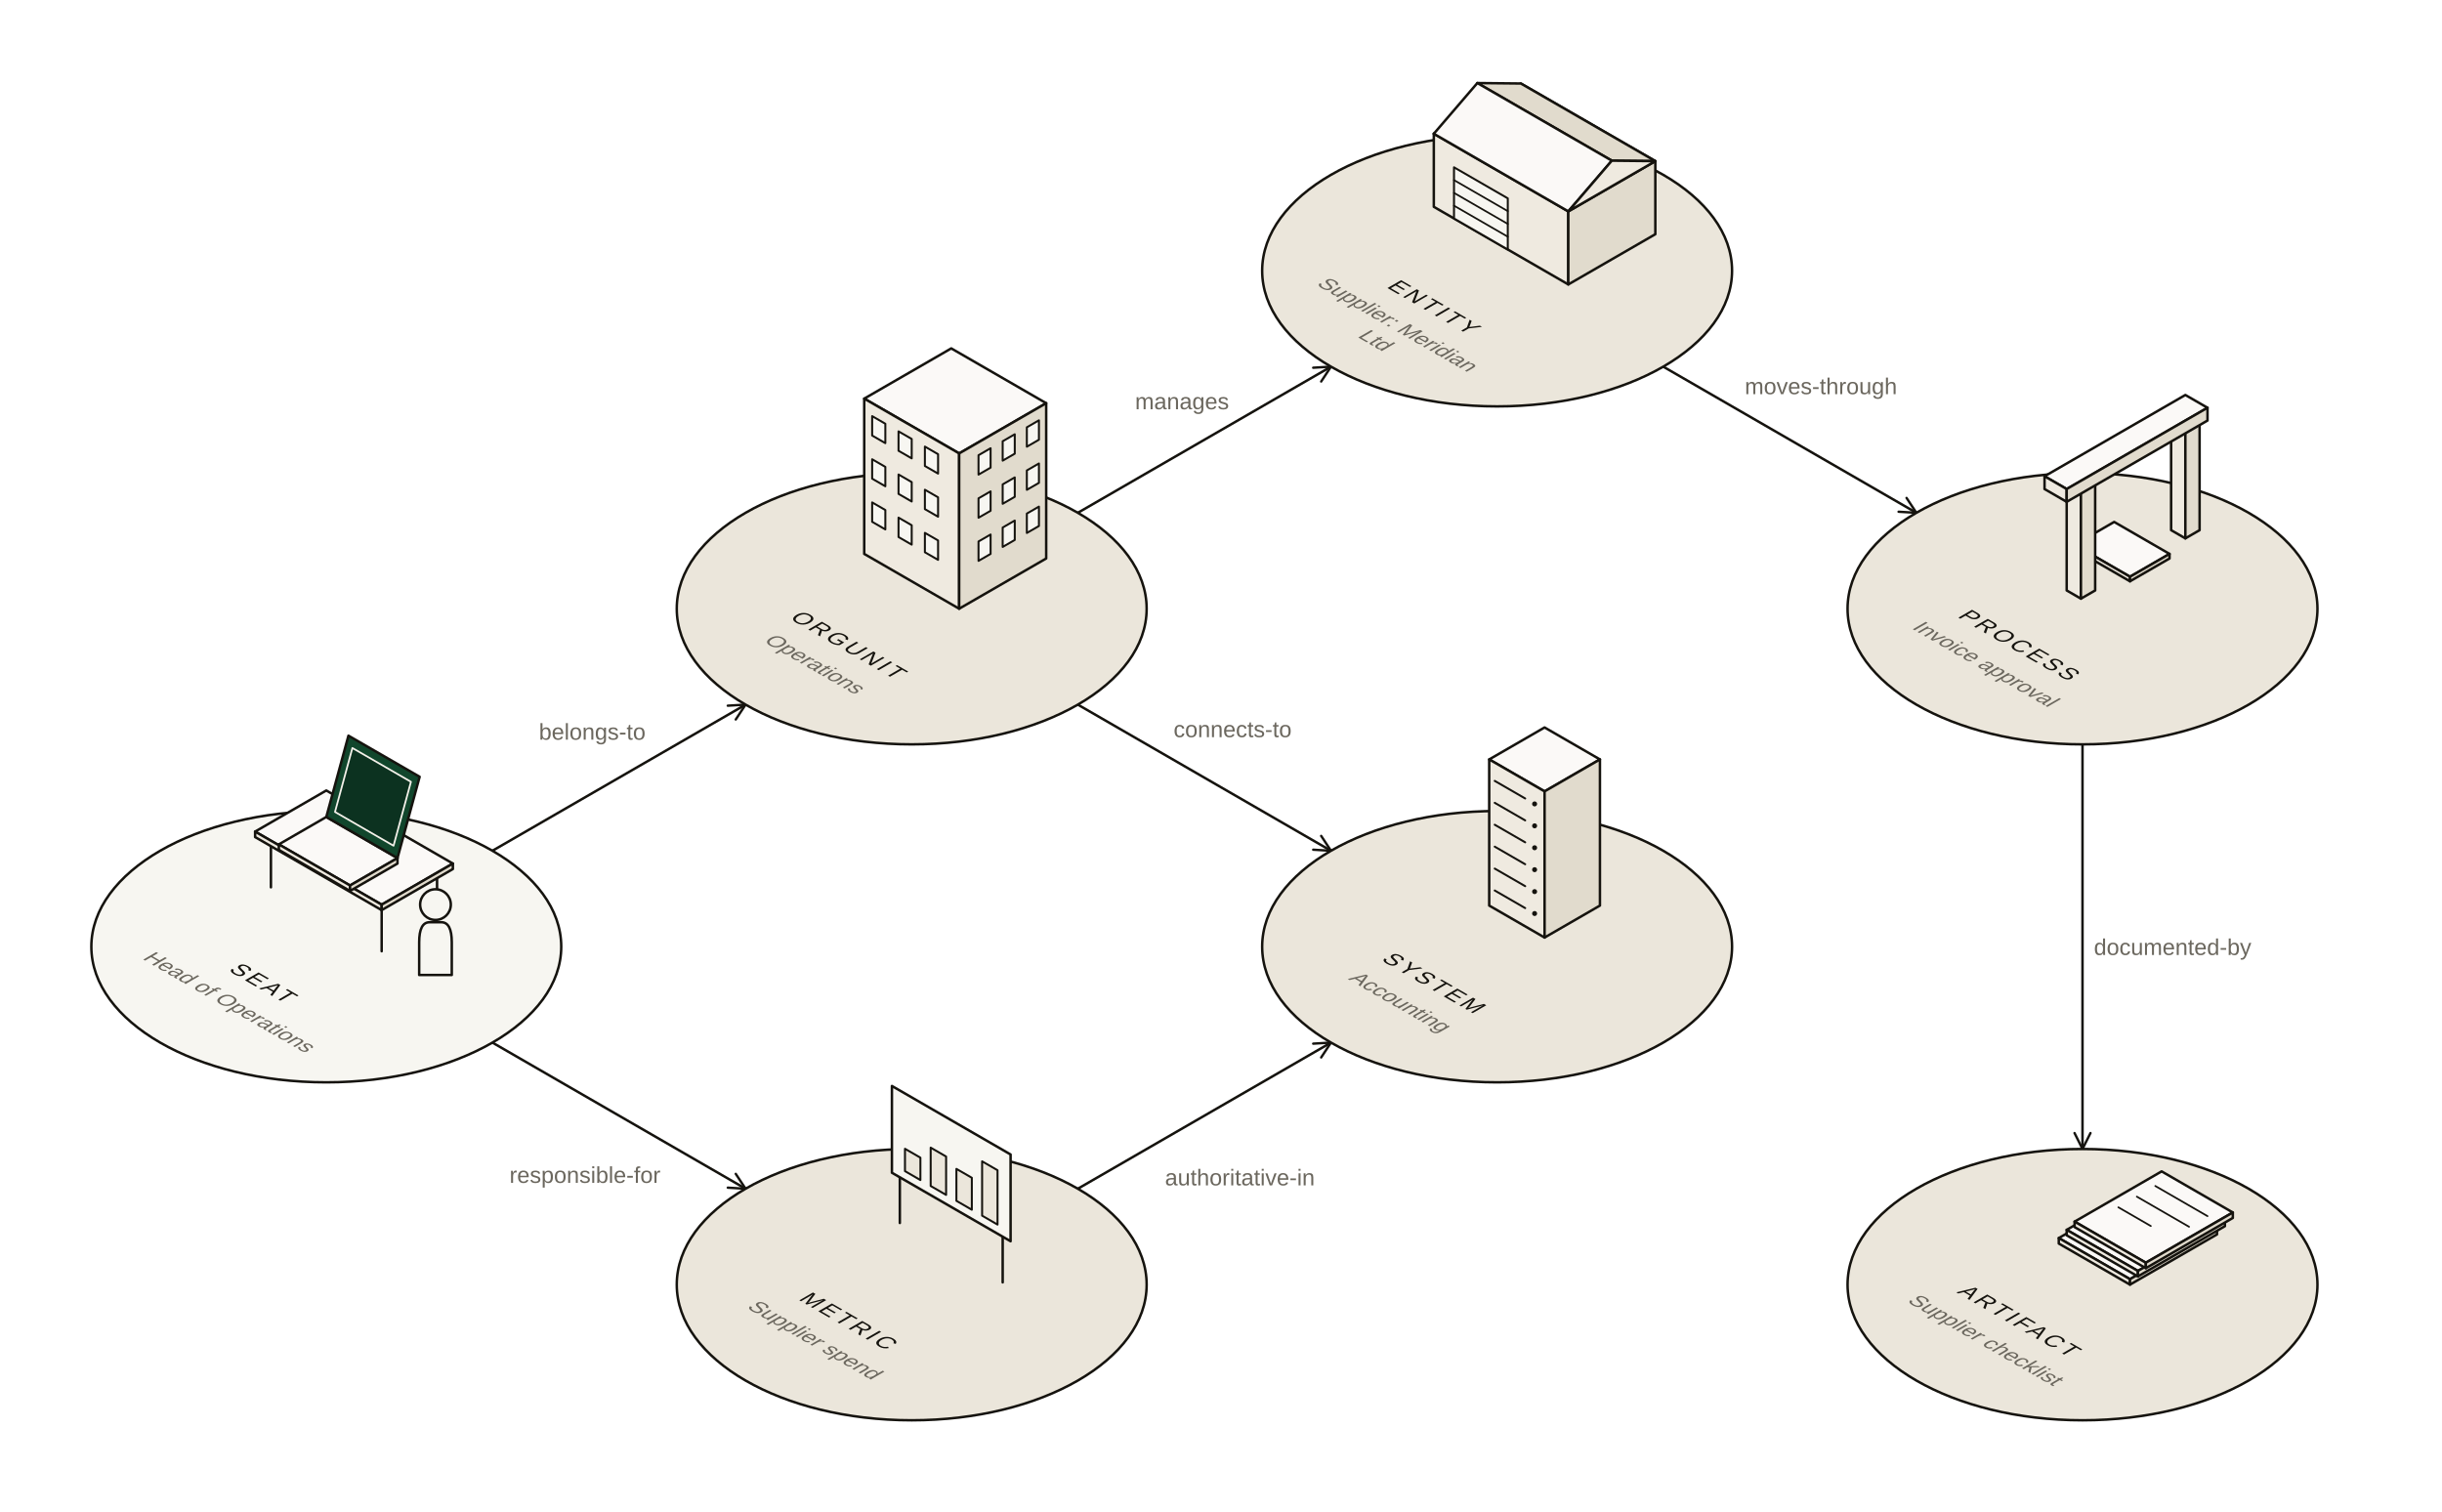
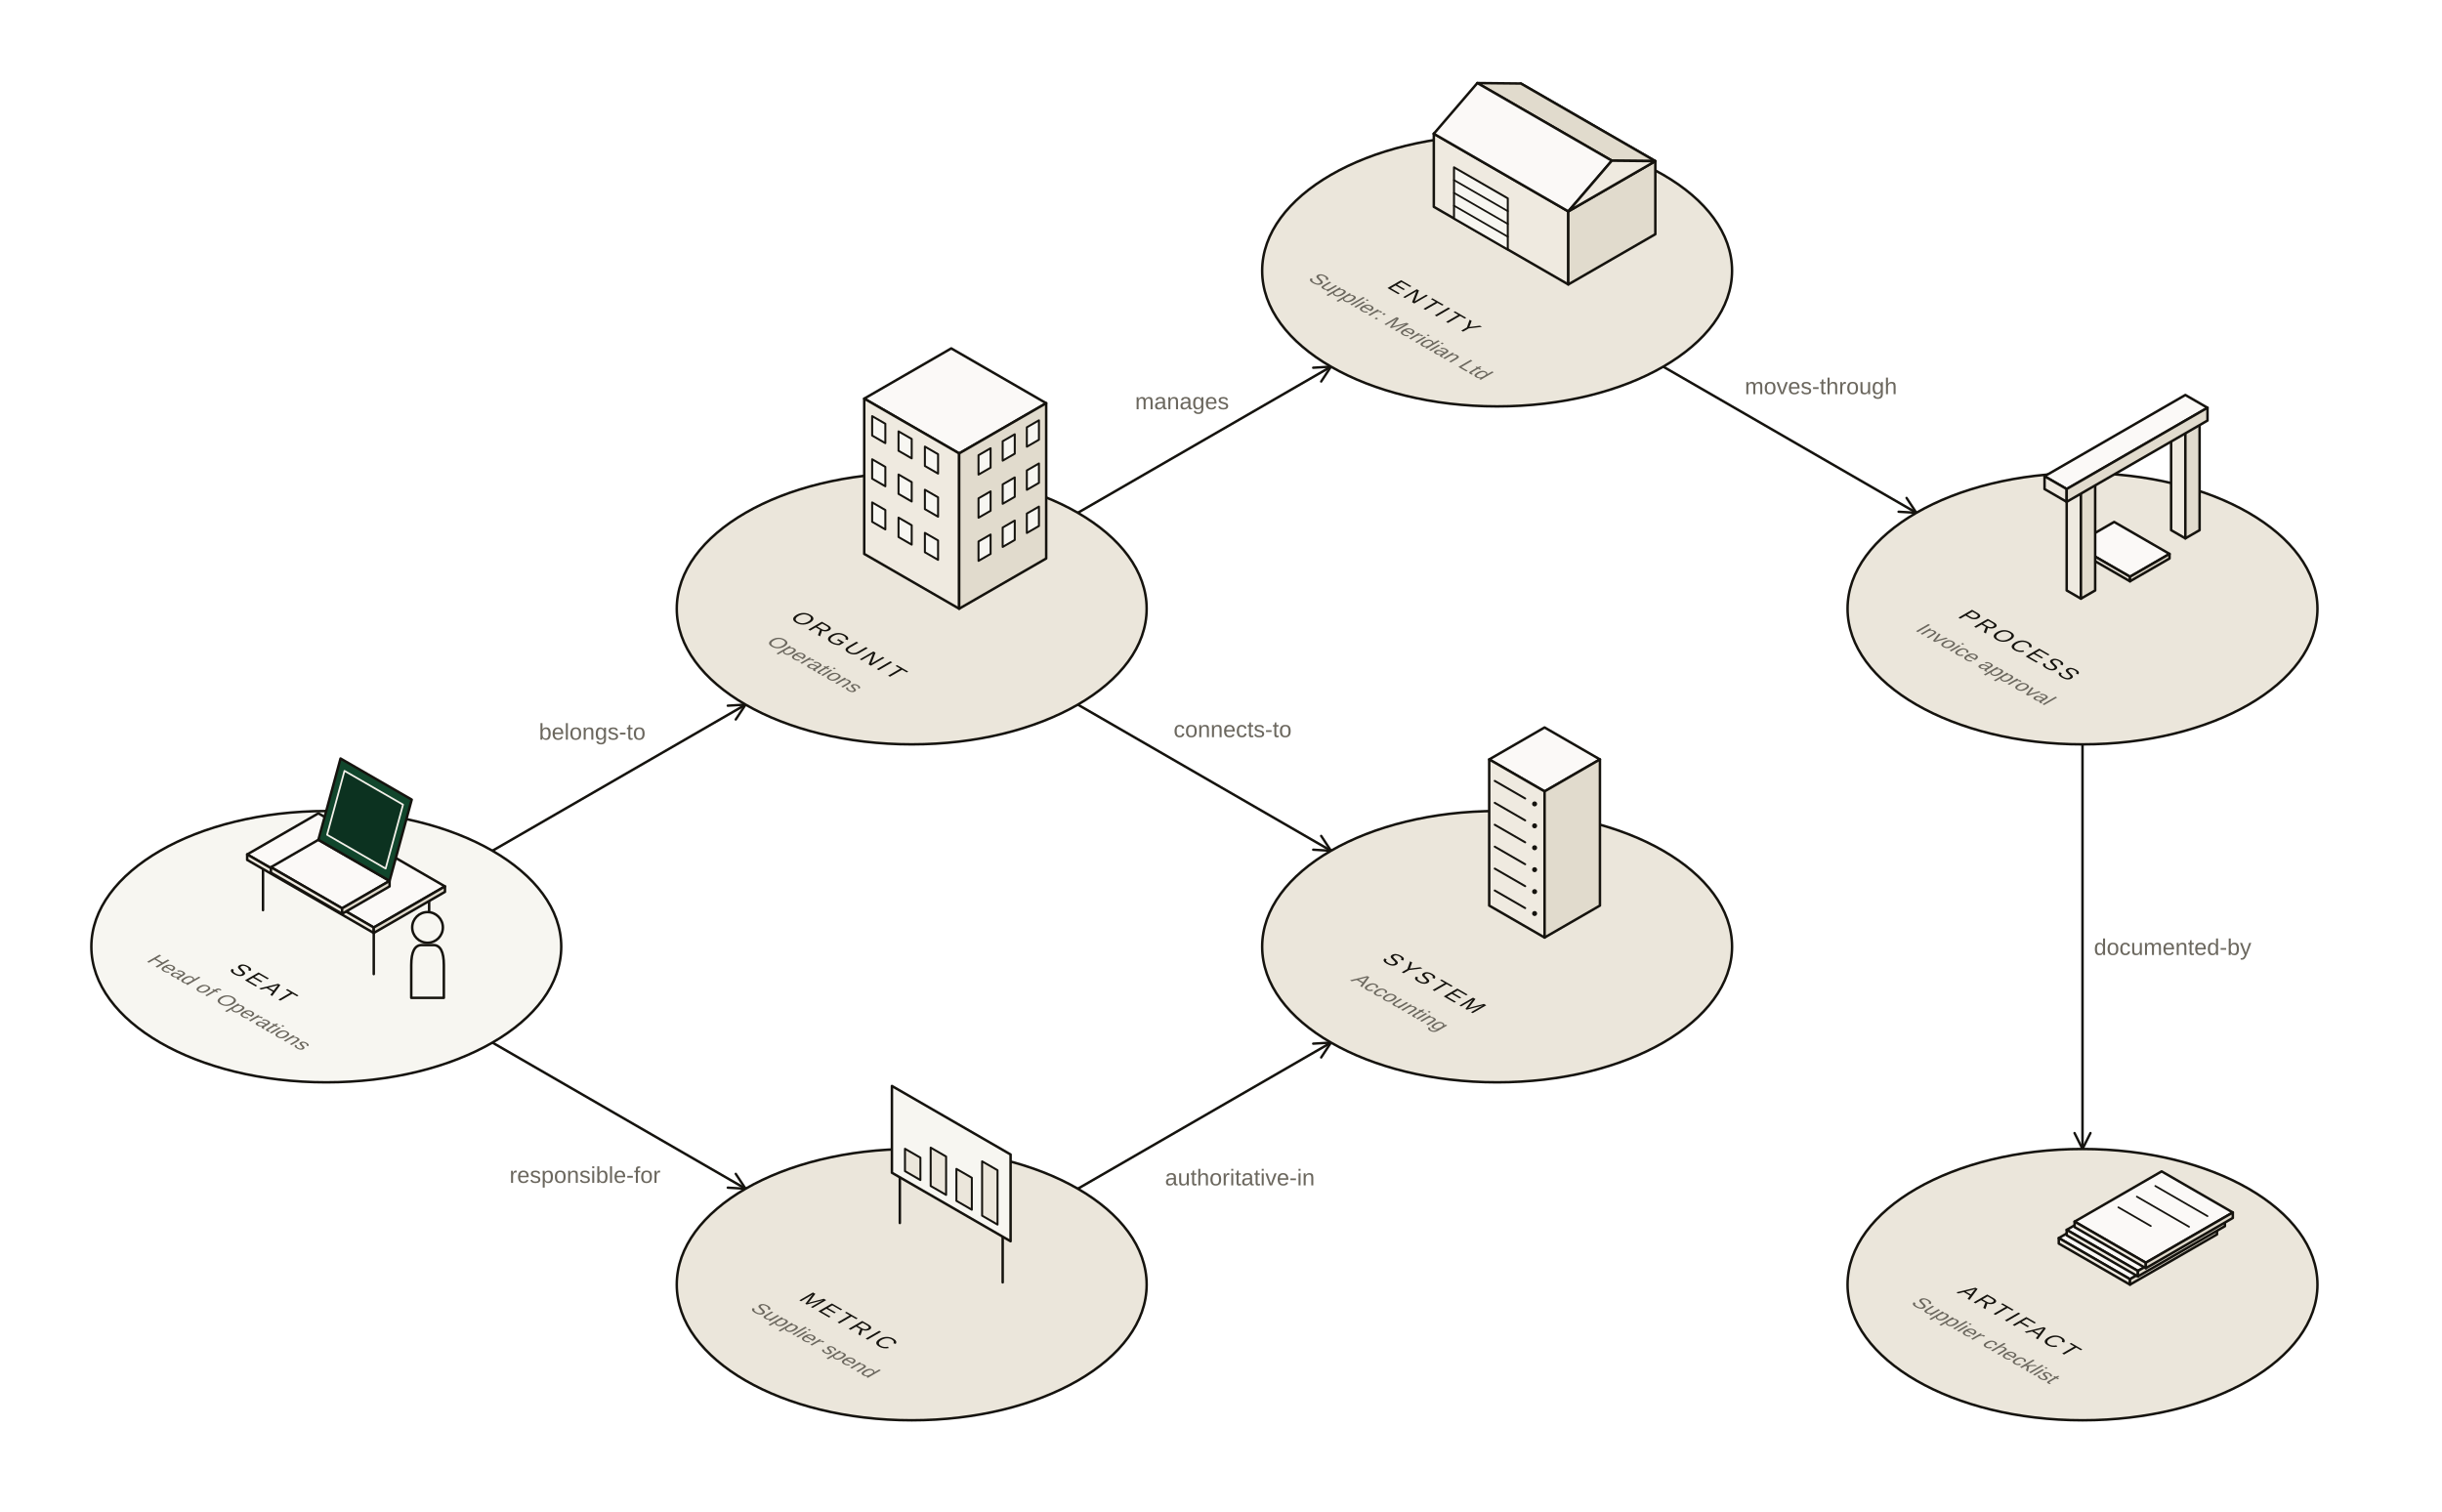
<svg xmlns="http://www.w3.org/2000/svg" viewBox="-157.17 -456.02 1176.26 728.16" width="100%" role="img" aria-labelledby="company-ontology-t company-ontology-d" style="display:block;height:auto;max-width:100%" stroke-linejoin="round" stroke-linecap="round">
  <defs>
    <marker id="arrow" viewBox="0 0 10 10" refX="9" refY="5" markerWidth="8" markerHeight="8" orient="auto-start-reverse">
      <path d="M1,1 L9,5 L1,9" fill="none" stroke="#15130e" stroke-width="1.2" stroke-linejoin="round" />
    </marker>
    <marker id="arrow-accent" viewBox="0 0 10 10" refX="9" refY="5" markerWidth="8" markerHeight="8" orient="auto-start-reverse">
      <path d="M1,1 L9,5 L1,9" fill="none" stroke="#11462c" stroke-width="1.3" stroke-linejoin="round" />
    </marker>
  </defs>
  <line x1="80.02" y1="-46.2" x2="201.96" y2="-116.6" stroke="#15130e" stroke-width="1.2" marker-end="url(#arrow)" />
  <line x1="80.02" y1="46.2" x2="201.96" y2="116.6" stroke="#15130e" stroke-width="1.2" marker-end="url(#arrow)" />
  <line x1="362" y1="116.6" x2="483.94" y2="46.2" stroke="#15130e" stroke-width="1.2" marker-end="url(#arrow)" />
  <line x1="362" y1="-116.6" x2="483.94" y2="-46.2" stroke="#15130e" stroke-width="1.2" marker-end="url(#arrow)" />
  <line x1="362" y1="-209" x2="483.94" y2="-279.4" stroke="#15130e" stroke-width="1.2" marker-end="url(#arrow)" />
  <line x1="643.98" y1="-279.4" x2="765.91" y2="-209" stroke="#15130e" stroke-width="1.2" marker-end="url(#arrow)" />
  <line x1="845.93" y1="-97.46" x2="845.93" y2="97.46" stroke="#15130e" stroke-width="1.2" marker-end="url(#arrow)" />
  <ellipse cx="563.96" cy="-325.6" rx="113.17" ry="65.34" fill="#ebe6db" stroke="#15130e" stroke-width="1.2" />
  <ellipse cx="281.98" cy="-162.8" rx="113.17" ry="65.34" fill="#ebe6db" stroke="#15130e" stroke-width="1.2" />
  <ellipse cx="845.93" cy="-162.8" rx="113.17" ry="65.34" fill="#ebe6db" stroke="#15130e" stroke-width="1.2" />
  <polygon points="575.39,-415.8 640.17,-378.4 598.25,-354.2 533.47,-391.6" fill="#fbf9f7" stroke="#15130e" stroke-width="1.2" />
  <polygon points="533.47,-391.6 598.25,-354.2 598.25,-319 533.47,-356.4" fill="#efeae0" stroke="#15130e" stroke-width="1.2" />
  <polygon points="640.17,-378.4 598.25,-354.2 598.25,-319 640.17,-343.2" fill="#e1dbcd" stroke="#15130e" stroke-width="1.2" />
  <polygon points="575.39,-415.8 554.43,-416.02 619.21,-378.62 640.17,-378.4" fill="#e1dbcd" stroke="#15130e" stroke-width="1.2" />
  <polygon points="554.43,-416.02 533.47,-391.6 598.25,-354.2 619.21,-378.62" fill="#fbf9f7" stroke="#15130e" stroke-width="1.2" />
  <polygon points="640.17,-378.4 619.21,-378.62 598.25,-354.2" fill="#efeae0" stroke="#15130e" stroke-width="1.2" />
  <polygon points="543.19,-350.79 569.1,-335.83 569.1,-360.47 543.19,-375.43" fill="#f7f6f1" stroke="#15130e" stroke-width="0.96" />
  <line x1="543.19" y1="-356.95" x2="569.1" y2="-341.99" stroke="#15130e" stroke-width="0.84" />
  <line x1="543.19" y1="-363.11" x2="569.1" y2="-348.15" stroke="#15130e" stroke-width="0.84" />
  <line x1="543.19" y1="-369.27" x2="569.1" y2="-354.31" stroke="#15130e" stroke-width="0.84" />
  <ellipse cx="0" cy="0" rx="113.17" ry="65.34" fill="#f7f6f1" stroke="#15130e" stroke-width="1.2" />
  <ellipse cx="563.96" cy="0" rx="113.17" ry="65.34" fill="#ebe6db" stroke="#15130e" stroke-width="1.2" />
  <polygon points="861.18,-204.6 887.85,-189.2 868.8,-178.2 842.12,-193.6" fill="#fbf9f7" stroke="#15130e" stroke-width="1.2" />
  <polygon points="842.12,-193.6 868.8,-178.2 868.8,-176 842.12,-191.4" fill="#efeae0" stroke="#15130e" stroke-width="1.2" />
  <polygon points="887.85,-189.2 868.8,-178.2 868.8,-176 887.85,-187" fill="#e1dbcd" stroke="#15130e" stroke-width="1.2" />
  <polygon points="301.03,-288.2 346.76,-261.8 304.84,-237.6 259.11,-264" fill="#fbf9f7" stroke="#15130e" stroke-width="1.2" />
  <polygon points="259.11,-264 304.84,-237.6 304.84,-162.8 259.11,-189.2" fill="#efeae0" stroke="#15130e" stroke-width="1.2" />
  <polygon points="346.76,-261.8 304.84,-237.6 304.84,-162.8 346.76,-187" fill="#e1dbcd" stroke="#15130e" stroke-width="1.2" />
  <polygon points="262.93,-246.22 269.28,-242.55 269.28,-251.9 262.93,-255.57" fill="#f7f6f1" stroke="#15130e" stroke-width="0.96" />
  <polygon points="275.63,-238.88 281.98,-235.22 281.98,-244.57 275.63,-248.23" fill="#f7f6f1" stroke="#15130e" stroke-width="0.96" />
  <polygon points="288.33,-231.55 294.68,-227.88 294.68,-237.23 288.33,-240.9" fill="#f7f6f1" stroke="#15130e" stroke-width="0.96" />
  <polygon points="343.26,-244.2 337.44,-240.84 337.44,-250.19 343.26,-253.55" fill="#f7f6f1" stroke="#15130e" stroke-width="0.96" />
  <polygon points="331.62,-237.48 325.8,-234.12 325.8,-243.47 331.62,-246.83" fill="#f7f6f1" stroke="#15130e" stroke-width="0.96" />
  <polygon points="319.98,-230.76 314.16,-227.39 314.16,-236.74 319.98,-240.11" fill="#f7f6f1" stroke="#15130e" stroke-width="0.96" />
  <polygon points="262.93,-225.44 269.28,-221.77 269.28,-231.12 262.93,-234.79" fill="#f7f6f1" stroke="#15130e" stroke-width="0.96" />
  <polygon points="275.63,-218.11 281.98,-214.44 281.98,-223.79 275.63,-227.46" fill="#f7f6f1" stroke="#15130e" stroke-width="0.96" />
  <polygon points="288.33,-210.77 294.68,-207.11 294.68,-216.46 288.33,-220.12" fill="#f7f6f1" stroke="#15130e" stroke-width="0.96" />
  <polygon points="343.26,-223.42 337.44,-220.06 337.44,-229.41 343.26,-232.77" fill="#f7f6f1" stroke="#15130e" stroke-width="0.96" />
  <polygon points="331.62,-216.7 325.8,-213.34 325.8,-222.69 331.62,-226.05" fill="#f7f6f1" stroke="#15130e" stroke-width="0.96" />
  <polygon points="319.98,-209.98 314.16,-206.62 314.16,-215.97 319.98,-219.33" fill="#f7f6f1" stroke="#15130e" stroke-width="0.96" />
  <polygon points="262.93,-204.66 269.28,-200.99 269.28,-210.34 262.93,-214.01" fill="#f7f6f1" stroke="#15130e" stroke-width="0.96" />
  <polygon points="275.63,-197.33 281.98,-193.66 281.98,-203.01 275.63,-206.68" fill="#f7f6f1" stroke="#15130e" stroke-width="0.96" />
  <polygon points="288.33,-189.99 294.68,-186.33 294.68,-195.68 288.33,-199.34" fill="#f7f6f1" stroke="#15130e" stroke-width="0.96" />
  <polygon points="343.26,-202.64 337.44,-199.28 337.44,-208.63 343.26,-211.99" fill="#f7f6f1" stroke="#15130e" stroke-width="0.96" />
  <polygon points="331.62,-195.92 325.8,-192.56 325.8,-201.91 331.62,-205.27" fill="#f7f6f1" stroke="#15130e" stroke-width="0.96" />
  <polygon points="319.98,-189.2 314.16,-185.84 314.16,-195.19 319.98,-198.55" fill="#f7f6f1" stroke="#15130e" stroke-width="0.96" />
  <polygon points="895.47,-257.4 902.33,-253.44 895.47,-249.48 888.61,-253.44" fill="#fbf9f7" stroke="#15130e" stroke-width="1.2" />
  <polygon points="888.61,-253.44 895.47,-249.48 895.47,-196.68 888.61,-200.64" fill="#efeae0" stroke="#15130e" stroke-width="1.2" />
  <polygon points="902.33,-253.44 895.47,-249.48 895.47,-196.68 902.33,-200.64" fill="#e1dbcd" stroke="#15130e" stroke-width="1.2" />
  <polygon points="845.17,-228.36 852.03,-224.4 845.17,-220.44 838.31,-224.4" fill="#fbf9f7" stroke="#15130e" stroke-width="1.2" />
  <polygon points="838.31,-224.4 845.17,-220.44 845.17,-167.64 838.31,-171.6" fill="#efeae0" stroke="#15130e" stroke-width="1.2" />
  <polygon points="852.03,-224.4 845.17,-220.44 845.17,-167.64 852.03,-171.6" fill="#e1dbcd" stroke="#15130e" stroke-width="1.2" />
  <polygon points="895.47,-265.76 906.14,-259.6 838.31,-220.44 827.64,-226.6" fill="#fbf9f7" stroke="#15130e" stroke-width="1.2" />
  <polygon points="827.64,-226.6 838.31,-220.44 838.31,-214.28 827.64,-220.44" fill="#efeae0" stroke="#15130e" stroke-width="1.2" />
  <polygon points="906.14,-259.6 838.31,-220.44 838.31,-214.28 906.14,-253.44" fill="#e1dbcd" stroke="#15130e" stroke-width="1.2" />
  <ellipse cx="281.98" cy="162.8" rx="113.17" ry="65.34" fill="#ebe6db" stroke="#15130e" stroke-width="1.2" />
  <ellipse cx="845.93" cy="162.8" rx="113.17" ry="65.34" fill="#ebe6db" stroke="#15130e" stroke-width="1.2" />
  <polygon points="586.82,-105.6 613.49,-90.2 586.82,-74.8 560.15,-90.2" fill="#fbf9f7" stroke="#15130e" stroke-width="1.2" />
  <polygon points="560.15,-90.2 586.82,-74.8 586.82,-4.4 560.15,-19.8" fill="#efeae0" stroke="#15130e" stroke-width="1.2" />
  <polygon points="613.49,-90.2 586.82,-74.8 586.82,-4.4 613.49,-19.8" fill="#e1dbcd" stroke="#15130e" stroke-width="1.2" />
  <line x1="562.81" y1="-27.06" x2="577.48" y2="-18.59" stroke="#15130e" stroke-width="0.96" />
  <ellipse cx="582.02" cy="-15.97" rx="1.21" ry="1.21" fill="#15130e" stroke="none" stroke-width="1.2" />
  <line x1="562.81" y1="-37.62" x2="577.48" y2="-29.15" stroke="#15130e" stroke-width="0.96" />
  <ellipse cx="582.02" cy="-26.53" rx="1.21" ry="1.21" fill="#15130e" stroke="none" stroke-width="1.2" />
  <line x1="562.81" y1="-48.18" x2="577.48" y2="-39.71" stroke="#15130e" stroke-width="0.96" />
  <ellipse cx="582.02" cy="-37.09" rx="1.21" ry="1.21" fill="#15130e" stroke="none" stroke-width="1.2" />
  <line x1="562.81" y1="-58.74" x2="577.48" y2="-50.27" stroke="#15130e" stroke-width="0.96" />
  <ellipse cx="582.02" cy="-47.65" rx="1.21" ry="1.21" fill="#15130e" stroke="none" stroke-width="1.2" />
  <line x1="562.81" y1="-69.3" x2="577.48" y2="-60.83" stroke="#15130e" stroke-width="0.96" />
  <ellipse cx="582.02" cy="-58.21" rx="1.21" ry="1.21" fill="#15130e" stroke="none" stroke-width="1.2" />
  <line x1="562.81" y1="-79.86" x2="577.48" y2="-71.39" stroke="#15130e" stroke-width="0.96" />
  <ellipse cx="582.02" cy="-68.77" rx="1.21" ry="1.21" fill="#15130e" stroke="none" stroke-width="1.2" />
-   <line x1="0" y1="-44" x2="0" y2="-68.2" stroke="#15130e" stroke-width="1.2" />
-   <line x1="53.35" y1="-13.2" x2="53.35" y2="-37.4" stroke="#15130e" stroke-width="1.2" />
-   <line x1="-26.67" y1="-28.6" x2="-26.67" y2="-52.8" stroke="#15130e" stroke-width="1.2" />
-   <line x1="26.67" y1="2.2" x2="26.67" y2="-22" stroke="#15130e" stroke-width="1.2" />
-   <polygon points="0,-75.24 60.97,-40.04 26.67,-20.24 -34.29,-55.44" fill="#fbf9f7" stroke="#15130e" stroke-width="1.2" />
-   <polygon points="-34.29,-55.44 26.67,-20.24 26.67,-17.6 -34.29,-52.8" fill="#efeae0" stroke="#15130e" stroke-width="1.2" />
-   <polygon points="60.97,-40.04 26.67,-20.24 26.67,-17.6 60.97,-37.4" fill="#e1dbcd" stroke="#15130e" stroke-width="1.2" />
-   <polygon points="0,-62.48 34.29,-42.68 11.43,-29.48 -22.86,-49.28" fill="#fbf9f7" stroke="#15130e" stroke-width="1.2" />
-   <polygon points="-22.86,-49.28 11.43,-29.48 11.43,-26.84 -22.86,-46.64" fill="#efeae0" stroke="#15130e" stroke-width="1.2" />
-   <polygon points="34.29,-42.68 11.43,-29.48 11.43,-26.84 34.29,-40.04" fill="#e1dbcd" stroke="#15130e" stroke-width="1.2" />
-   <polygon points="0,-62.48 34.29,-42.68 44.96,-81.84 10.67,-101.64" fill="#11462c" stroke="#15130e" stroke-width="1.2" />
-   <polygon points="4.19,-64.9 32.39,-48.62 40.77,-79.42 12.57,-95.7" fill="#0c3220" stroke="#f4f1ea" stroke-width="0.84" />
-   <path d="M44.74,13.64 L44.74,-2.11 Q44.74,-11.77 49.76,-11.77 L55.42,-11.77 Q60.44,-11.77 60.44,-2.11 L60.44,13.64 Z" fill="#f7f6f1" stroke="#15130e" stroke-width="1.2" />
-   <ellipse cx="52.59" cy="-20.27" rx="7.39" ry="7.39" fill="#f7f6f1" stroke="#15130e" stroke-width="1.2" />
+   <line x1="-3.81" y1="-33" x2="-3.81" y2="-57.2" stroke="#15130e" stroke-width="1.2" />
+   <line x1="49.54" y1="-2.2" x2="49.54" y2="-26.4" stroke="#15130e" stroke-width="1.2" />
+   <line x1="-30.48" y1="-17.6" x2="-30.48" y2="-41.8" stroke="#15130e" stroke-width="1.2" />
+   <line x1="22.86" y1="13.2" x2="22.86" y2="-11" stroke="#15130e" stroke-width="1.2" />
+   <polygon points="-3.81,-64.24 57.16,-29.04 22.86,-9.24 -38.11,-44.44" fill="#fbf9f7" stroke="#15130e" stroke-width="1.2" />
+   <polygon points="-38.11,-44.44 22.86,-9.24 22.86,-6.6 -38.11,-41.8" fill="#efeae0" stroke="#15130e" stroke-width="1.2" />
+   <polygon points="57.16,-29.04 22.86,-9.24 22.86,-6.6 57.16,-26.4" fill="#e1dbcd" stroke="#15130e" stroke-width="1.2" />
+   <polygon points="-3.81,-51.48 30.48,-31.68 7.62,-18.48 -26.67,-38.28" fill="#fbf9f7" stroke="#15130e" stroke-width="1.2" />
+   <polygon points="-26.67,-38.28 7.62,-18.48 7.62,-15.84 -26.67,-35.64" fill="#efeae0" stroke="#15130e" stroke-width="1.2" />
+   <polygon points="30.48,-31.68 7.62,-18.48 7.62,-15.84 30.48,-29.04" fill="#e1dbcd" stroke="#15130e" stroke-width="1.2" />
+   <polygon points="-3.81,-51.48 30.48,-31.68 41.15,-70.84 6.86,-90.64" fill="#11462c" stroke="#15130e" stroke-width="1.2" />
+   <polygon points="0.38,-53.9 28.58,-37.62 36.96,-68.42 8.76,-84.7" fill="#0c3220" stroke="#f4f1ea" stroke-width="0.84" />
+   <path d="M40.92,24.64 L40.92,8.89 Q40.92,-0.77 45.94,-0.77 L51.6,-0.77 Q56.62,-0.77 56.62,8.89 L56.62,24.64 Z" fill="#f7f6f1" stroke="#15130e" stroke-width="1.2" />
+   <ellipse cx="48.77" cy="-9.27" rx="7.39" ry="7.39" fill="#f7f6f1" stroke="#15130e" stroke-width="1.2" />
  <polygon points="876.42,116.16 910.71,135.96 868.8,160.16 834.5,140.36" fill="#fbf9f7" stroke="#15130e" stroke-width="1.2" />
  <polygon points="834.5,140.36 868.8,160.16 868.8,162.8 834.5,143" fill="#efeae0" stroke="#15130e" stroke-width="1.2" />
  <polygon points="910.71,135.96 868.8,160.16 868.8,162.8 910.71,138.6" fill="#e1dbcd" stroke="#15130e" stroke-width="1.2" />
  <polygon points="880.23,112.2 914.52,132 872.61,156.2 838.31,136.4" fill="#fbf9f7" stroke="#15130e" stroke-width="1.2" />
  <polygon points="838.31,136.4 872.61,156.2 872.61,158.84 838.31,139.04" fill="#efeae0" stroke="#15130e" stroke-width="1.2" />
  <polygon points="914.52,132 872.61,156.2 872.61,158.84 914.52,134.64" fill="#e1dbcd" stroke="#15130e" stroke-width="1.2" />
  <polygon points="884.04,108.24 918.33,128.04 876.42,152.24 842.12,132.44" fill="#fbf9f7" stroke="#15130e" stroke-width="1.2" />
  <polygon points="842.12,132.44 876.42,152.24 876.42,154.88 842.12,135.08" fill="#efeae0" stroke="#15130e" stroke-width="1.2" />
  <polygon points="918.33,128.04 876.42,152.24 876.42,154.88 918.33,130.68" fill="#e1dbcd" stroke="#15130e" stroke-width="1.2" />
  <line x1="880.99" y1="115.28" x2="906.14" y2="129.8" stroke="#15130e" stroke-width="0.84" />
  <line x1="872.1" y1="120.41" x2="897.25" y2="134.93" stroke="#15130e" stroke-width="0.84" />
  <line x1="863.21" y1="125.55" x2="878.83" y2="134.57" stroke="#15130e" stroke-width="0.84" />
  <line x1="276.26" y1="133.1" x2="276.26" y2="111.1" stroke="#15130e" stroke-width="1.2" />
  <line x1="325.8" y1="161.7" x2="325.8" y2="139.7" stroke="#15130e" stroke-width="1.2" />
  <polygon points="272.45,108.9 329.61,141.9 329.61,100.1 272.45,67.1" fill="#f7f6f1" stroke="#15130e" stroke-width="1.2" />
  <polygon points="278.74,108.13 286.17,112.42 286.17,101.64 278.74,97.35" fill="#ebe6db" stroke="#15130e" stroke-width="0.96" />
  <polygon points="291.12,115.28 298.55,119.57 298.55,101.09 291.12,96.8" fill="#ebe6db" stroke="#15130e" stroke-width="0.96" />
  <polygon points="303.51,122.43 310.94,126.72 310.94,111.32 303.51,107.03" fill="#ebe6db" stroke="#15130e" stroke-width="0.96" />
  <polygon points="315.89,129.58 323.32,133.87 323.32,107.69 315.89,103.4" fill="#ebe6db" stroke="#15130e" stroke-width="0.96" />
  <text x="0" y="0" transform="matrix(0.8660254,0.5,-0.8660254,0.5,-33.61,19.4)" font-family="Switzer, 'SF Pro Text', 'Helvetica Neue', Arial, sans-serif" font-size="11" font-weight="500" fill="#15130e" text-anchor="middle" letter-spacing="1.4">SEAT</text>
-   <text x="0" y="0" transform="matrix(0.8660254,0.5,-0.8660254,0.5,-49.46,28.55)" font-family="Switzer, 'SF Pro Text', 'Helvetica Neue', Arial, sans-serif" font-size="10.5" font-weight="400" fill="#6b675e" text-anchor="middle">Head of Operations</text>
+   <text x="0" y="0" transform="matrix(0.8660254,0.5,-0.8660254,0.5,-49.46,28.55)" font-family="Switzer, 'SF Pro Text', 'Helvetica Neue', Arial, sans-serif" font-size="10" font-weight="400" fill="#6b675e" text-anchor="middle">Head of Operations</text>
  <text x="0" y="0" transform="matrix(0.8660254,0.5,-0.8660254,0.5,248.37,-143.4)" font-family="Switzer, 'SF Pro Text', 'Helvetica Neue', Arial, sans-serif" font-size="11" font-weight="500" fill="#15130e" text-anchor="middle" letter-spacing="1.4">ORGUNIT</text>
-   <text x="0" y="0" transform="matrix(0.8660254,0.5,-0.8660254,0.5,232.52,-134.25)" font-family="Switzer, 'SF Pro Text', 'Helvetica Neue', Arial, sans-serif" font-size="10.5" font-weight="400" fill="#6b675e" text-anchor="middle">Operations</text>
+   <text x="0" y="0" transform="matrix(0.8660254,0.5,-0.8660254,0.5,232.52,-134.25)" font-family="Switzer, 'SF Pro Text', 'Helvetica Neue', Arial, sans-serif" font-size="10" font-weight="400" fill="#6b675e" text-anchor="middle">Operations</text>
  <text x="0" y="0" transform="matrix(0.8660254,0.5,-0.8660254,0.5,248.37,182.2)" font-family="Switzer, 'SF Pro Text', 'Helvetica Neue', Arial, sans-serif" font-size="11" font-weight="500" fill="#15130e" text-anchor="middle" letter-spacing="1.4">METRIC</text>
-   <text x="0" y="0" transform="matrix(0.8660254,0.5,-0.8660254,0.5,232.52,191.35)" font-family="Switzer, 'SF Pro Text', 'Helvetica Neue', Arial, sans-serif" font-size="10.5" font-weight="400" fill="#6b675e" text-anchor="middle">Supplier spend</text>
+   <text x="0" y="0" transform="matrix(0.8660254,0.5,-0.8660254,0.5,232.52,191.35)" font-family="Switzer, 'SF Pro Text', 'Helvetica Neue', Arial, sans-serif" font-size="10" font-weight="400" fill="#6b675e" text-anchor="middle">Supplier spend</text>
  <text x="0" y="0" transform="matrix(0.8660254,0.5,-0.8660254,0.5,530.35,19.4)" font-family="Switzer, 'SF Pro Text', 'Helvetica Neue', Arial, sans-serif" font-size="11" font-weight="500" fill="#15130e" text-anchor="middle" letter-spacing="1.4">SYSTEM</text>
-   <text x="0" y="0" transform="matrix(0.8660254,0.5,-0.8660254,0.5,514.5,28.55)" font-family="Switzer, 'SF Pro Text', 'Helvetica Neue', Arial, sans-serif" font-size="10.5" font-weight="400" fill="#6b675e" text-anchor="middle">Accounting</text>
+   <text x="0" y="0" transform="matrix(0.8660254,0.5,-0.8660254,0.5,514.5,28.55)" font-family="Switzer, 'SF Pro Text', 'Helvetica Neue', Arial, sans-serif" font-size="10" font-weight="400" fill="#6b675e" text-anchor="middle">Accounting</text>
  <text x="0" y="0" transform="matrix(0.8660254,0.5,-0.8660254,0.5,530.35,-306.2)" font-family="Switzer, 'SF Pro Text', 'Helvetica Neue', Arial, sans-serif" font-size="11" font-weight="500" fill="#15130e" text-anchor="middle" letter-spacing="1.4">ENTITY</text>
-   <text x="0" y="0" transform="matrix(0.8660254,0.5,-0.8660254,0.5,514.5,-297.05)" font-family="Switzer, 'SF Pro Text', 'Helvetica Neue', Arial, sans-serif" font-size="10.5" font-weight="400" fill="#6b675e" text-anchor="middle">
-     <tspan x="0" dy="0">Supplier: Meridian</tspan>
-     <tspan x="0" dy="13.65">Ltd</tspan>
-   </text>
+   <text x="0" y="0" transform="matrix(0.8660254,0.5,-0.8660254,0.5,514.5,-297.05)" font-family="Switzer, 'SF Pro Text', 'Helvetica Neue', Arial, sans-serif" font-size="10" font-weight="400" fill="#6b675e" text-anchor="middle">Supplier: Meridian Ltd</text>
  <text x="0" y="0" transform="matrix(0.8660254,0.5,-0.8660254,0.5,812.32,-143.4)" font-family="Switzer, 'SF Pro Text', 'Helvetica Neue', Arial, sans-serif" font-size="11" font-weight="500" fill="#15130e" text-anchor="middle" letter-spacing="1.4">PROCESS</text>
-   <text x="0" y="0" transform="matrix(0.8660254,0.5,-0.8660254,0.5,796.48,-134.25)" font-family="Switzer, 'SF Pro Text', 'Helvetica Neue', Arial, sans-serif" font-size="10.5" font-weight="400" fill="#6b675e" text-anchor="middle">Invoice approval</text>
+   <text x="0" y="0" transform="matrix(0.8660254,0.5,-0.8660254,0.5,796.48,-134.25)" font-family="Switzer, 'SF Pro Text', 'Helvetica Neue', Arial, sans-serif" font-size="10" font-weight="400" fill="#6b675e" text-anchor="middle">Invoice approval</text>
  <text x="0" y="0" transform="matrix(0.8660254,0.5,-0.8660254,0.5,812.32,182.2)" font-family="Switzer, 'SF Pro Text', 'Helvetica Neue', Arial, sans-serif" font-size="11" font-weight="500" fill="#15130e" text-anchor="middle" letter-spacing="1.4">ARTIFACT</text>
-   <text x="0" y="0" transform="matrix(0.8660254,0.5,-0.8660254,0.5,796.48,191.35)" font-family="Switzer, 'SF Pro Text', 'Helvetica Neue', Arial, sans-serif" font-size="10.5" font-weight="400" fill="#6b675e" text-anchor="middle">Supplier checklist</text>
+   <text x="0" y="0" transform="matrix(0.8660254,0.5,-0.8660254,0.5,796.48,191.35)" font-family="Switzer, 'SF Pro Text', 'Helvetica Neue', Arial, sans-serif" font-size="10" font-weight="400" fill="#6b675e" text-anchor="middle">Supplier checklist</text>
  <text x="128.109" y="-103.711" font-family="Switzer, 'SF Pro Text', 'Helvetica Neue', Arial, sans-serif" font-size="11" font-weight="400" fill="#6b675e" text-anchor="middle" dy="4">belongs-to</text>
  <text x="124.609" y="109.774" font-family="Switzer, 'SF Pro Text', 'Helvetica Neue', Arial, sans-serif" font-size="11" font-weight="400" fill="#6b675e" text-anchor="middle" dy="4">responsible-for</text>
  <text x="440.051" y="110.986" font-family="Switzer, 'SF Pro Text', 'Helvetica Neue', Arial, sans-serif" font-size="11" font-weight="400" fill="#6b675e" text-anchor="middle" dy="4">authoritative-in</text>
  <text x="436.551" y="-104.924" font-family="Switzer, 'SF Pro Text', 'Helvetica Neue', Arial, sans-serif" font-size="11" font-weight="400" fill="#6b675e" text-anchor="middle" dy="4">connects-to</text>
  <text x="412.189" y="-262.874" font-family="Switzer, 'SF Pro Text', 'Helvetica Neue', Arial, sans-serif" font-size="11" font-weight="400" fill="#6b675e" text-anchor="middle" dy="4">manages</text>
  <text x="719.927" y="-270.149" font-family="Switzer, 'SF Pro Text', 'Helvetica Neue', Arial, sans-serif" font-size="11" font-weight="400" fill="#6b675e" text-anchor="middle" dy="4">moves-through</text>
  <text x="889.33" y="0" font-family="Switzer, 'SF Pro Text', 'Helvetica Neue', Arial, sans-serif" font-size="11" font-weight="400" fill="#6b675e" text-anchor="middle" dy="4">documented-by</text>
</svg>
